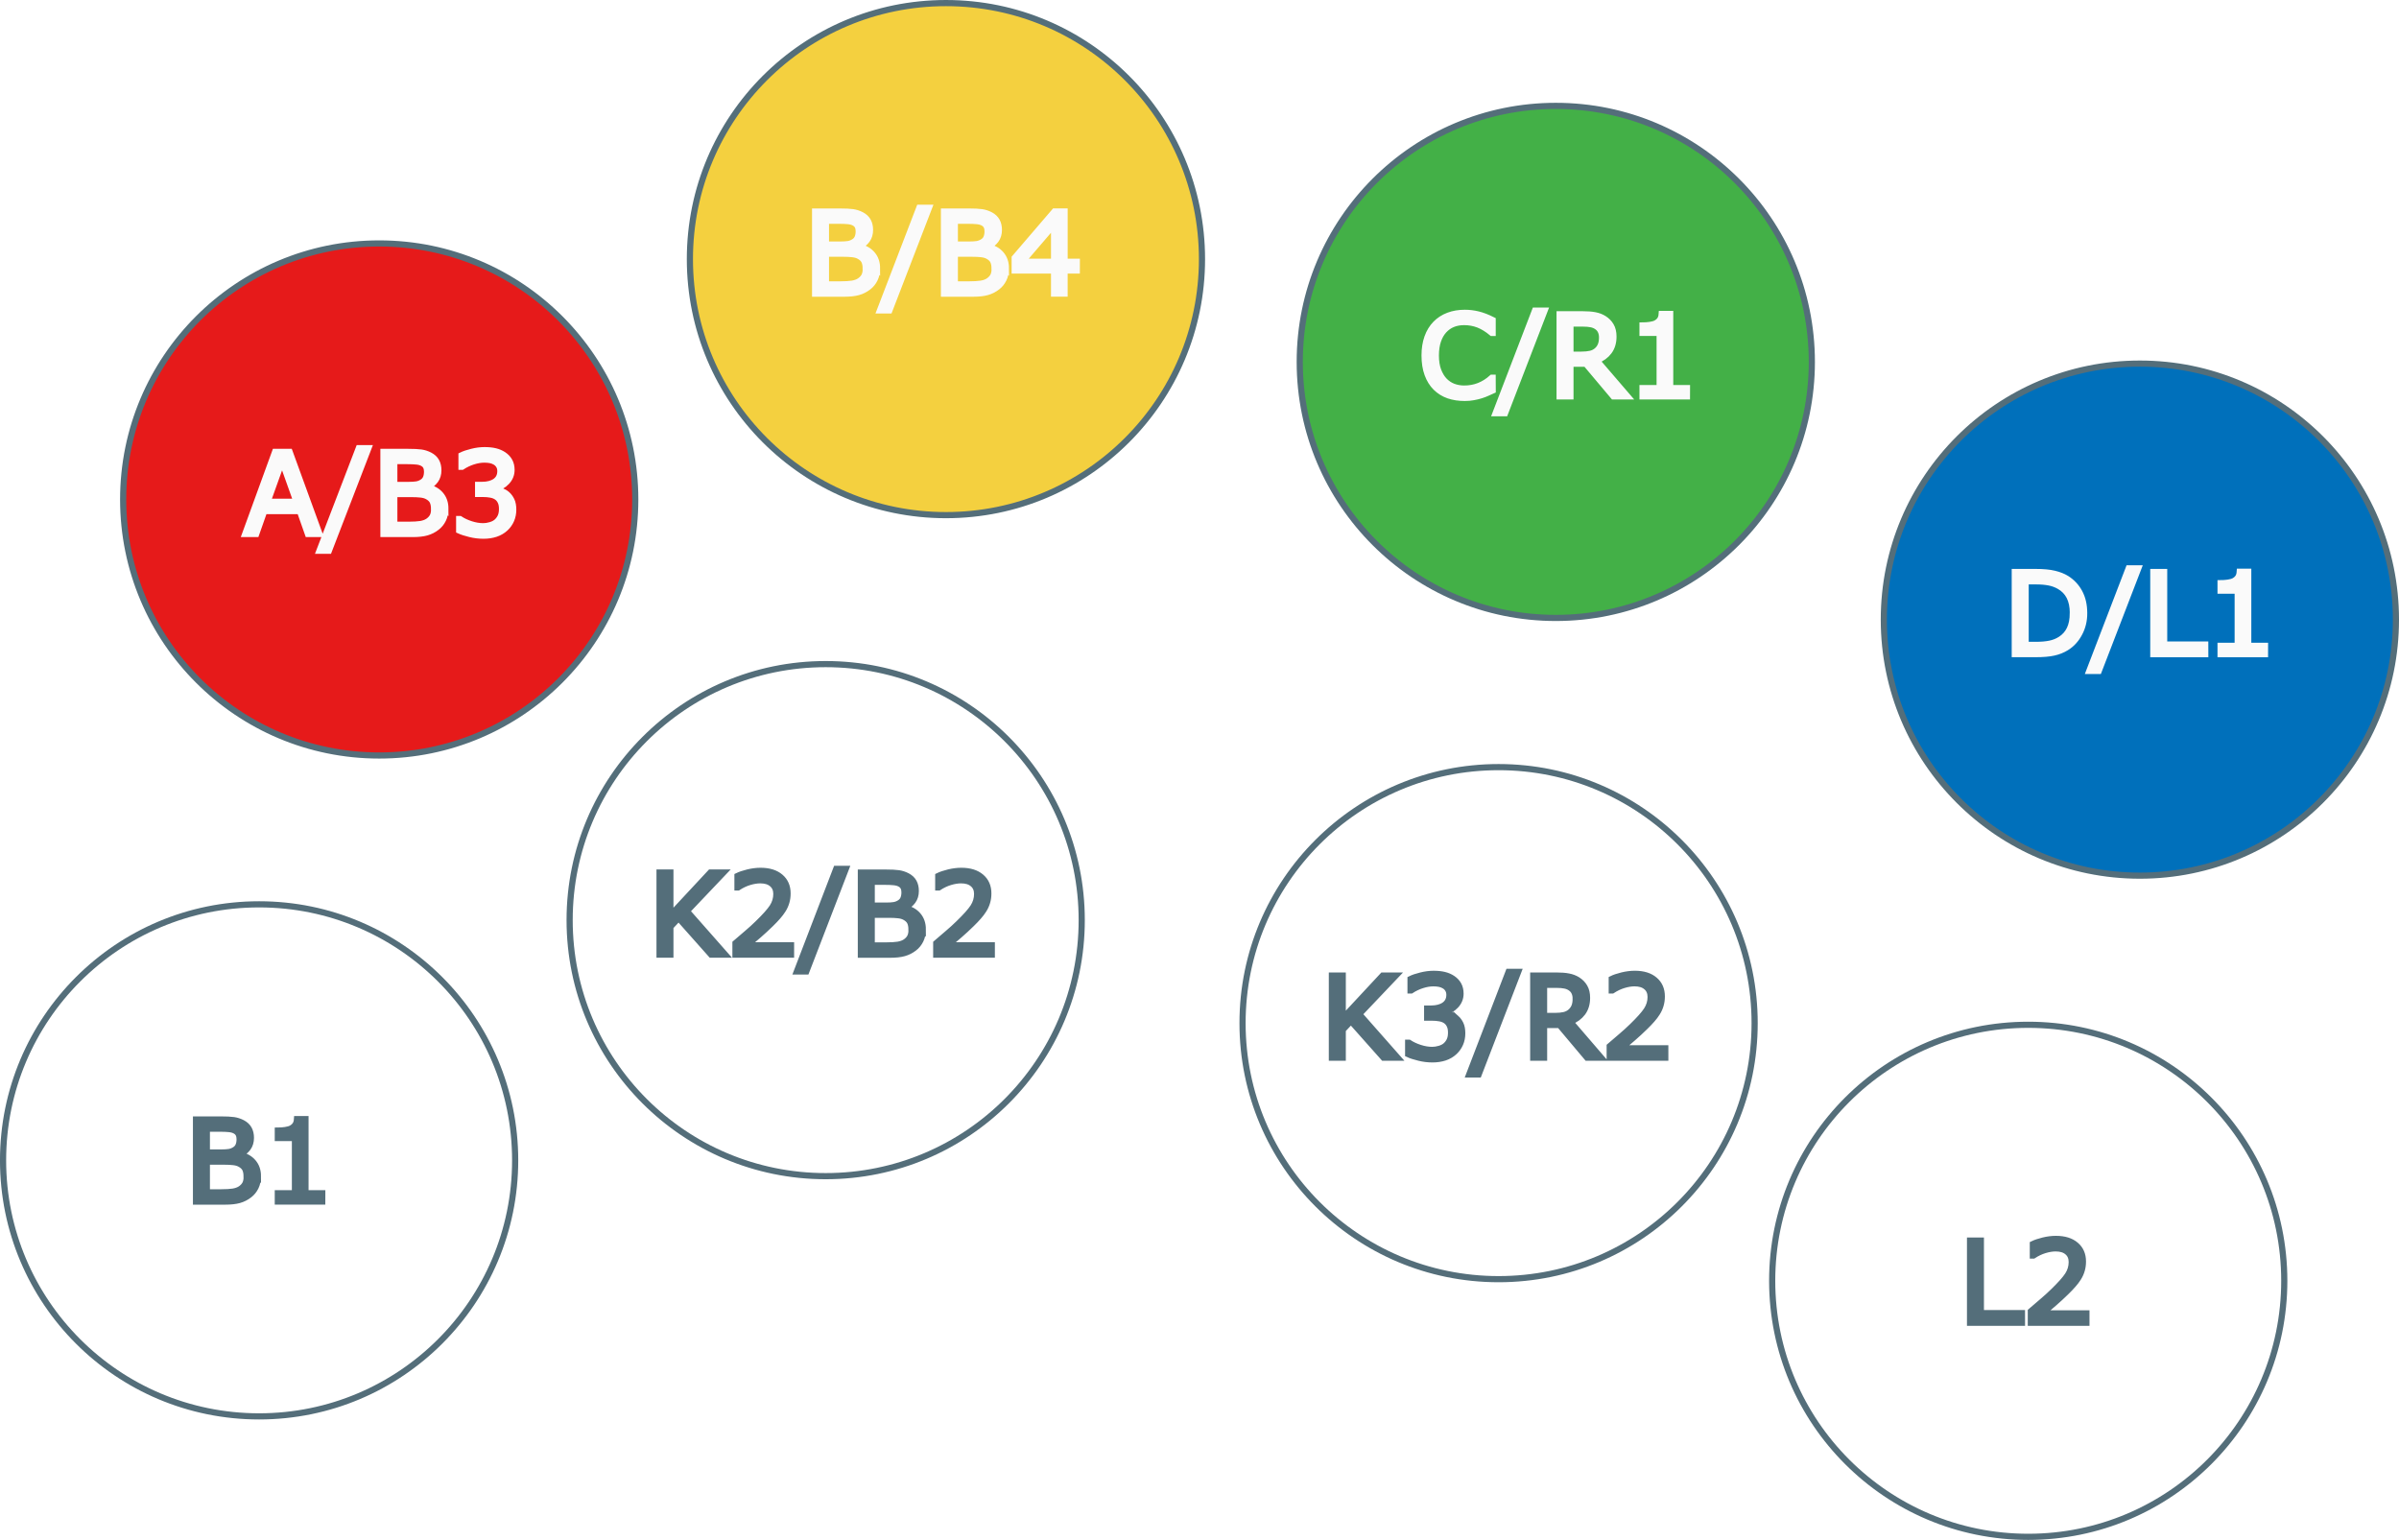
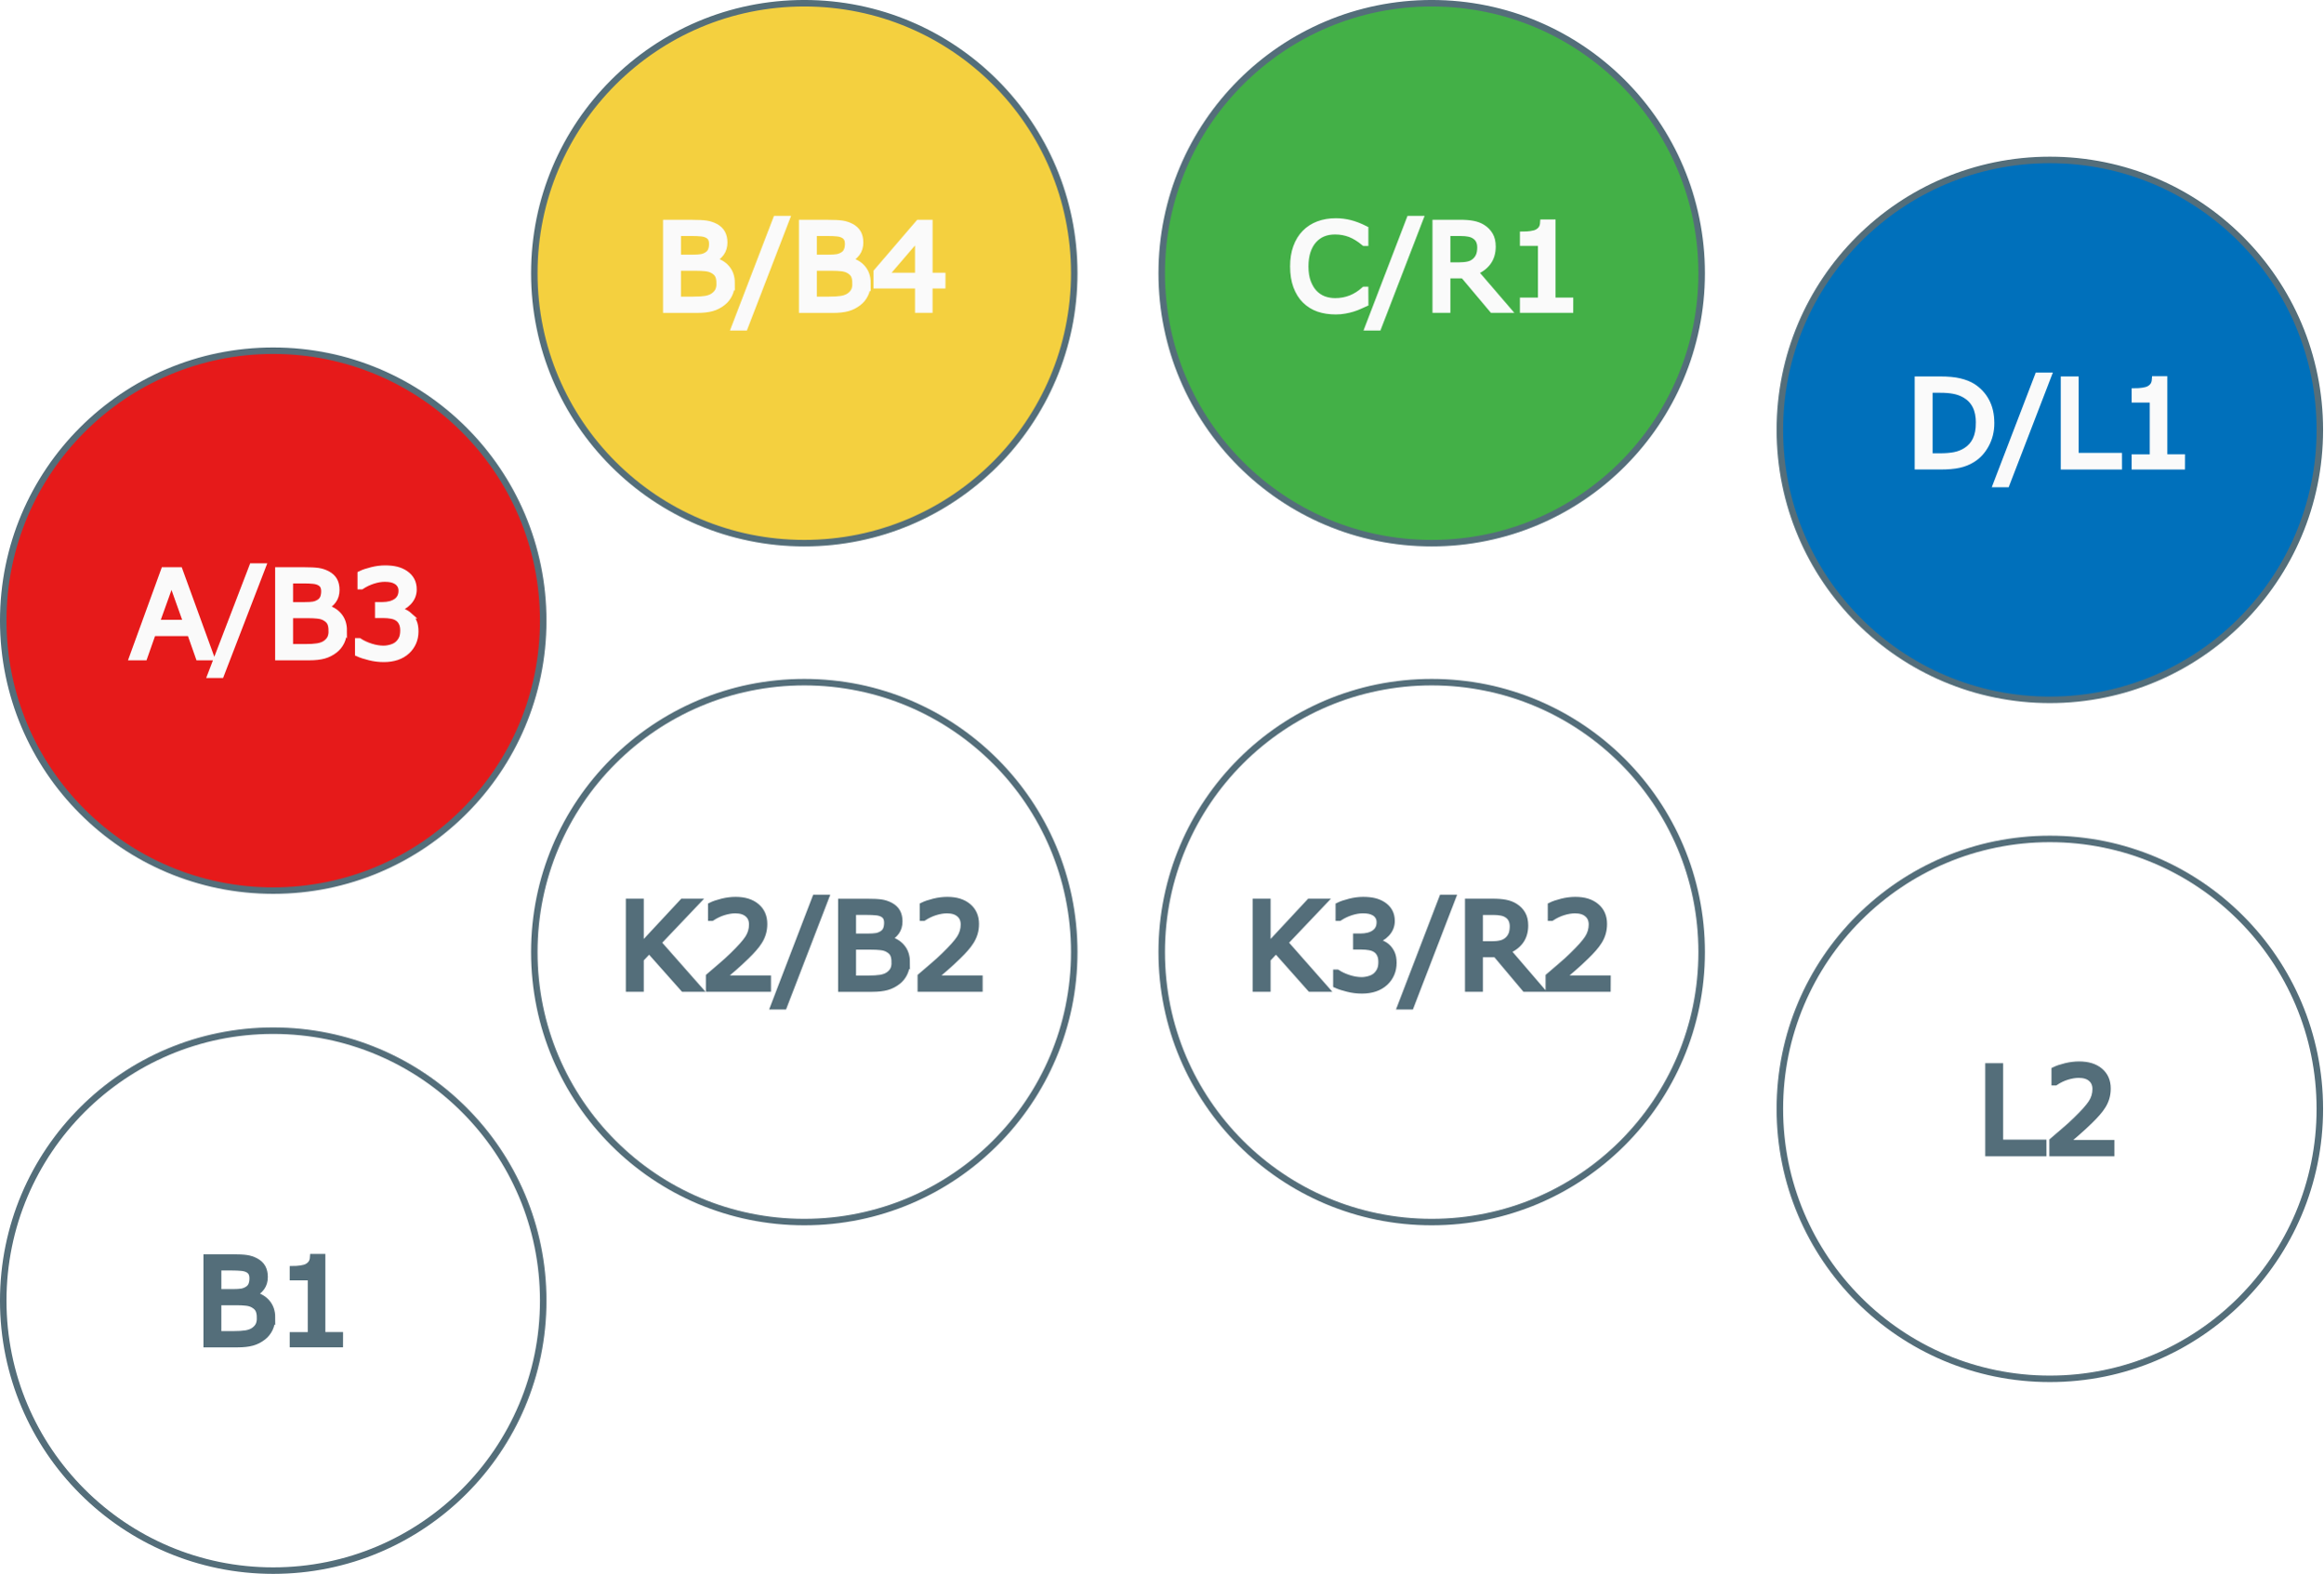
- <svg xmlns="http://www.w3.org/2000/svg" width="83.815mm" height="53.806mm" viewBox="0 0 104.768 67.257" version="1.1" id="svg1">
+ <svg xmlns="http://www.w3.org/2000/svg" width="76.974mm" height="52.153mm" viewBox="0 0 96.217 65.191" version="1.1" id="svg1">
  <defs id="defs1" />
-   <g id="layer1" transform="translate(-56.35625,-147.1083)">
-     <circle style="fill:none;stroke:#546e7a;stroke-width:0.269;stroke-dasharray:none;stroke-opacity:1;fill-opacity:1" id="path2" cx="67.672" cy="197.788" r="11.182" />
-     <circle style="fill:#e61a1a;stroke:#546e7a;stroke-width:0.269;stroke-dasharray:none;stroke-opacity:1;fill-opacity:1" id="path2-8" cx="72.917" cy="168.923" r="11.182" />
-     <circle style="fill:none;stroke:#546e7a;stroke-width:0.269;stroke-dasharray:none;stroke-opacity:1;fill-opacity:1" id="path2-4" cx="92.415" cy="187.296" r="11.182" />
-     <circle style="fill:none;stroke:#546e7a;stroke-width:0.269;stroke-dasharray:none;stroke-opacity:1;fill-opacity:1" id="path2-4-0" cx="144.932" cy="203.049" r="11.182" />
-     <circle style="fill:none;stroke:#546e7a;stroke-width:0.269;stroke-dasharray:none;stroke-opacity:1;fill-opacity:1" id="path2-4-7" cx="121.802" cy="191.795" r="11.182" />
-     <circle style="fill:#0070bb;stroke:#546e7a;stroke-width:0.269;stroke-dasharray:none;stroke-opacity:1;fill-opacity:1" id="path2-4-1" cx="149.808" cy="174.171" r="11.182" />
-     <circle style="fill:#43b047;stroke:#546e7a;stroke-width:0.269;stroke-dasharray:none;stroke-opacity:1;fill-opacity:1" id="path2-4-2" cx="124.3" cy="162.915" r="11.182" />
-     <circle style="fill:#f4d03f;stroke:#546e7a;stroke-width:0.269;stroke-dasharray:none;stroke-opacity:1;fill-opacity:1" id="path2-0" cx="97.667" cy="158.425" r="11.182" />
-     <path d="m 67.622,198.485 q 0,0.268 -0.101,0.473 -0.101,0.205 -0.273,0.338 -0.203,0.159 -0.446,0.227 -0.241,0.068 -0.615,0.068 h -1.273 v -3.591 h 1.064 q 0.393,0 0.588,0.029 0.195,0.029 0.374,0.121 0.198,0.104 0.287,0.268 0.089,0.162 0.089,0.388 0,0.256 -0.13,0.436 -0.13,0.178 -0.347,0.287 v 0.019 q 0.364,0.075 0.574,0.321 0.21,0.244 0.21,0.617 z m -0.803,-1.618 q 0,-0.13 -0.043,-0.219 -0.043,-0.089 -0.14,-0.145 -0.113,-0.065 -0.275,-0.08 -0.162,-0.017 -0.4,-0.017 h -0.569 v 1.037 h 0.617 q 0.224,0 0.357,-0.022 0.133,-0.024 0.246,-0.097 0.113,-0.072 0.159,-0.186 0.048,-0.116 0.048,-0.273 z m 0.306,1.637 q 0,-0.217 -0.065,-0.345 -0.065,-0.128 -0.236,-0.217 -0.116,-0.06 -0.282,-0.077 -0.164,-0.019 -0.4,-0.019 h -0.75 v 1.336 h 0.632 q 0.314,0 0.514,-0.031 0.2,-0.034 0.328,-0.121 0.135,-0.094 0.198,-0.215 0.063,-0.121 0.063,-0.311 z m 3.306,1.085 h -1.944 v -0.367 h 0.748 v -2.407 h -0.748 v -0.328 q 0.152,0 0.326,-0.024 0.174,-0.026 0.263,-0.075 0.111,-0.06 0.174,-0.152 0.065,-0.094 0.075,-0.251 h 0.374 v 3.236 h 0.733 z" id="text2-9" style="font-size:4.939px;fill:#546e7a;stroke:#546e7a;stroke-width:0.265" aria-label="B1" />
-     <path d="m 121.547,164.164 q -0.133,0.058 -0.241,0.109 -0.106,0.051 -0.28,0.106 -0.147,0.046 -0.321,0.077 -0.171,0.034 -0.379,0.034 -0.391,0 -0.711,-0.109 -0.318,-0.111 -0.555,-0.345 -0.232,-0.229 -0.362,-0.581 -0.13,-0.354 -0.13,-0.822 0,-0.444 0.125,-0.793 0.125,-0.35 0.362,-0.591 0.229,-0.234 0.552,-0.357 0.326,-0.123 0.721,-0.123 0.289,0 0.576,0.07 0.289,0.07 0.641,0.246 v 0.567 h -0.036 q -0.297,-0.248 -0.588,-0.362 -0.292,-0.113 -0.625,-0.113 -0.273,0 -0.492,0.089 -0.217,0.087 -0.388,0.273 -0.166,0.181 -0.26,0.458 -0.092,0.275 -0.092,0.637 0,0.379 0.101,0.651 0.104,0.273 0.265,0.444 0.169,0.178 0.393,0.265 0.227,0.084 0.477,0.084 0.345,0 0.646,-0.118 0.301,-0.118 0.564,-0.355 h 0.034 z m 2.267,-3.492 -1.729,4.486 h -0.417 l 1.722,-4.486 z m 3.622,3.752 h -0.62 l -1.201,-1.428 h -0.673 v 1.428 h -0.477 v -3.591 h 1.006 q 0.326,0 0.543,0.043 0.217,0.041 0.391,0.15 0.195,0.123 0.304,0.311 0.111,0.186 0.111,0.473 0,0.388 -0.195,0.651 -0.195,0.26 -0.538,0.393 z m -1.117,-2.58 q 0,-0.154 -0.056,-0.273 -0.053,-0.121 -0.178,-0.203 -0.104,-0.07 -0.246,-0.097 -0.142,-0.029 -0.335,-0.029 h -0.562 v 1.355 h 0.482 q 0.227,0 0.396,-0.039 0.169,-0.041 0.287,-0.15 0.109,-0.101 0.159,-0.232 0.053,-0.133 0.053,-0.335 z m 3.711,2.58 h -1.944 v -0.367 h 0.748 v -2.407 h -0.748 v -0.328 q 0.152,0 0.326,-0.024 0.174,-0.026 0.263,-0.075 0.111,-0.06 0.174,-0.152 0.065,-0.094 0.075,-0.251 h 0.374 v 3.236 h 0.733 z" id="text2-4" style="font-size:4.939px;fill:#fafafa;stroke:#fafafa;stroke-width:0.265" aria-label="C/R1" />
-     <path d="m 88.032,188.806 h -0.62 l -1.42,-1.599 -0.357,0.381 v 1.218 h -0.477 v -3.591 h 0.477 v 1.874 l 1.744,-1.874 h 0.579 l -1.604,1.688 z m 2.872,0 h -2.431 v -0.504 q 0.253,-0.217 0.506,-0.434 0.256,-0.217 0.475,-0.432 0.463,-0.449 0.634,-0.711 0.171,-0.265 0.171,-0.572 0,-0.28 -0.186,-0.436 -0.183,-0.159 -0.514,-0.159 -0.219,0 -0.475,0.077 -0.256,0.077 -0.499,0.236 h -0.024 v -0.506 q 0.171,-0.084 0.456,-0.154 0.287,-0.07 0.555,-0.07 0.552,0 0.866,0.268 0.314,0.265 0.314,0.721 0,0.205 -0.053,0.383 -0.051,0.176 -0.152,0.335 -0.094,0.15 -0.222,0.294 -0.125,0.145 -0.306,0.321 -0.258,0.253 -0.533,0.492 -0.275,0.236 -0.514,0.439 h 1.932 z m 2.395,-3.752 -1.729,4.486 h -0.417 l 1.722,-4.486 z m 3.359,2.648 q 0,0.268 -0.101,0.473 -0.101,0.205 -0.273,0.338 -0.203,0.159 -0.446,0.227 -0.241,0.068 -0.615,0.068 h -1.273 v -3.591 h 1.064 q 0.393,0 0.588,0.029 0.195,0.029 0.374,0.121 0.198,0.104 0.287,0.268 0.089,0.162 0.089,0.388 0,0.256 -0.13,0.436 -0.13,0.178 -0.347,0.287 v 0.019 q 0.364,0.075 0.574,0.321 0.21,0.244 0.21,0.617 z m -0.803,-1.618 q 0,-0.13 -0.043,-0.219 -0.043,-0.089 -0.14,-0.145 -0.113,-0.065 -0.275,-0.08 -0.162,-0.017 -0.4,-0.017 h -0.569 v 1.037 h 0.617 q 0.224,0 0.357,-0.022 0.133,-0.024 0.246,-0.097 0.113,-0.072 0.159,-0.186 0.048,-0.116 0.048,-0.273 z m 0.306,1.637 q 0,-0.217 -0.065,-0.345 -0.065,-0.128 -0.236,-0.217 -0.116,-0.06 -0.282,-0.077 -0.164,-0.019 -0.4,-0.019 h -0.75 v 1.336 h 0.632 q 0.314,0 0.514,-0.031 0.2,-0.034 0.328,-0.121 0.135,-0.094 0.198,-0.215 0.063,-0.121 0.063,-0.311 z m 3.511,1.085 h -2.431 v -0.504 q 0.253,-0.217 0.506,-0.434 0.256,-0.217 0.475,-0.432 0.463,-0.449 0.634,-0.711 0.171,-0.265 0.171,-0.572 0,-0.28 -0.186,-0.436 -0.183,-0.159 -0.514,-0.159 -0.219,0 -0.475,0.077 -0.256,0.077 -0.499,0.236 h -0.024 v -0.506 q 0.171,-0.084 0.456,-0.154 0.287,-0.07 0.555,-0.07 0.552,0 0.866,0.268 0.314,0.265 0.314,0.721 0,0.205 -0.053,0.383 -0.051,0.176 -0.152,0.335 -0.094,0.15 -0.222,0.294 -0.125,0.145 -0.306,0.321 -0.258,0.253 -0.533,0.492 -0.275,0.236 -0.514,0.439 h 1.932 z" id="text2-9-3" style="font-size:4.939px;fill:#546e7a;stroke:#546e7a;stroke-width:0.265" aria-label="K2/B2" />
-     <path d="m 147.378,173.889 q 0,0.49 -0.215,0.887 -0.212,0.398 -0.567,0.617 -0.246,0.152 -0.55,0.219 -0.301,0.068 -0.796,0.068 h -0.907 v -3.591 h 0.897 q 0.526,0 0.834,0.077 0.311,0.075 0.526,0.207 0.367,0.229 0.572,0.61 0.205,0.381 0.205,0.904 z m -0.499,-0.007 q 0,-0.422 -0.147,-0.711 -0.147,-0.289 -0.439,-0.456 -0.212,-0.121 -0.451,-0.166 -0.239,-0.048 -0.572,-0.048 h -0.449 v 2.771 h 0.449 q 0.345,0 0.6,-0.051 0.258,-0.051 0.473,-0.188 0.268,-0.171 0.4,-0.451 0.135,-0.28 0.135,-0.699 z m 2.863,-1.953 -1.729,4.486 h -0.417 l 1.722,-4.486 z m 2.923,3.752 h -2.272 v -3.591 h 0.477 v 3.166 h 1.794 z m 2.609,0 h -1.944 v -0.367 h 0.748 v -2.407 h -0.748 v -0.328 q 0.152,0 0.326,-0.024 0.174,-0.026 0.263,-0.075 0.111,-0.06 0.174,-0.152 0.065,-0.094 0.075,-0.251 h 0.374 v 3.236 h 0.733 z" id="text2-8" style="font-size:4.939px;fill:#fafafa;stroke:#fafafa;stroke-width:0.265" aria-label="D/L1" />
-     <path d="m 144.661,204.882 h -2.272 v -3.591 h 0.477 v 3.166 h 1.794 z m 2.814,0 h -2.431 v -0.504 q 0.253,-0.217 0.506,-0.434 0.256,-0.217 0.475,-0.432 0.463,-0.449 0.634,-0.711 0.171,-0.265 0.171,-0.572 0,-0.28 -0.186,-0.436 -0.183,-0.159 -0.514,-0.159 -0.219,0 -0.475,0.077 -0.256,0.077 -0.499,0.236 h -0.024 v -0.506 q 0.171,-0.084 0.456,-0.154 0.287,-0.07 0.555,-0.07 0.552,0 0.866,0.268 0.314,0.265 0.314,0.721 0,0.205 -0.053,0.383 -0.051,0.176 -0.152,0.335 -0.094,0.15 -0.222,0.294 -0.125,0.145 -0.306,0.321 -0.258,0.253 -0.533,0.492 -0.275,0.236 -0.514,0.439 h 1.932 z" id="text2-8-7" style="font-size:4.939px;fill:#546e7a;stroke:#546e7a;stroke-width:0.265" aria-label="L2" />
-     <path d="m 70.312,170.433 h -0.509 l -0.352,-1.001 h -1.553 l -0.352,1.001 h -0.485 l 1.307,-3.591 h 0.637 z m -1.008,-1.411 -0.629,-1.763 -0.632,1.763 z m 3.145,-2.342 -1.729,4.486 h -0.417 l 1.722,-4.486 z m 3.359,2.648 q 0,0.268 -0.101,0.473 -0.101,0.205 -0.273,0.338 -0.203,0.159 -0.446,0.227 -0.241,0.068 -0.615,0.068 h -1.273 v -3.591 h 1.064 q 0.393,0 0.588,0.029 0.195,0.029 0.374,0.121 0.198,0.104 0.287,0.268 0.089,0.162 0.089,0.388 0,0.256 -0.13,0.436 -0.13,0.178 -0.347,0.287 v 0.019 q 0.364,0.075 0.574,0.321 0.21,0.244 0.21,0.617 z m -0.803,-1.618 q 0,-0.13 -0.043,-0.219 -0.043,-0.089 -0.14,-0.145 -0.113,-0.065 -0.275,-0.08 -0.162,-0.017 -0.4,-0.017 h -0.569 v 1.037 h 0.617 q 0.224,0 0.357,-0.022 0.133,-0.024 0.246,-0.097 0.113,-0.072 0.159,-0.186 0.048,-0.116 0.048,-0.273 z m 0.306,1.637 q 0,-0.217 -0.065,-0.345 -0.065,-0.128 -0.236,-0.217 -0.116,-0.06 -0.282,-0.077 -0.164,-0.019 -0.4,-0.019 h -0.75 v 1.336 h 0.632 q 0.314,0 0.514,-0.031 0.2,-0.034 0.328,-0.121 0.135,-0.094 0.198,-0.215 0.063,-0.121 0.063,-0.311 z m 3.195,-0.644 q 0.116,0.104 0.191,0.26 0.075,0.157 0.075,0.405 0,0.246 -0.089,0.451 -0.089,0.205 -0.251,0.357 -0.181,0.169 -0.427,0.251 -0.244,0.08 -0.535,0.08 -0.299,0 -0.588,-0.072 -0.289,-0.07 -0.475,-0.154 v -0.504 h 0.036 q 0.205,0.135 0.482,0.224 0.277,0.089 0.535,0.089 0.152,0 0.323,-0.051 0.171,-0.051 0.277,-0.15 0.111,-0.106 0.164,-0.234 0.055,-0.128 0.055,-0.323 0,-0.193 -0.063,-0.318 -0.06,-0.128 -0.169,-0.2 -0.109,-0.075 -0.263,-0.101 -0.154,-0.029 -0.333,-0.029 h -0.217 v -0.4 h 0.169 q 0.367,0 0.584,-0.152 0.219,-0.154 0.219,-0.449 0,-0.13 -0.055,-0.227 -0.055,-0.099 -0.154,-0.162 -0.104,-0.063 -0.222,-0.087 -0.118,-0.024 -0.268,-0.024 -0.229,0 -0.487,0.082 -0.258,0.082 -0.487,0.232 h -0.024 v -0.504 q 0.171,-0.084 0.456,-0.154 0.287,-0.072 0.555,-0.072 0.263,0 0.463,0.048 0.2,0.048 0.362,0.154 0.174,0.116 0.263,0.28 0.089,0.164 0.089,0.383 0,0.299 -0.212,0.523 -0.21,0.222 -0.497,0.28 v 0.034 q 0.116,0.019 0.265,0.082 0.15,0.06 0.253,0.152 z" id="text2" style="font-size:4.939px;fill:#fafafa;stroke:#fafafa;stroke-width:0.265" aria-label="A/B3" />
-     <path d="m 94.659,158.83 q 0,0.268 -0.101,0.473 -0.101,0.205 -0.273,0.338 -0.203,0.159 -0.446,0.227 -0.241,0.068 -0.615,0.068 h -1.273 v -3.591 h 1.064 q 0.393,0 0.588,0.029 0.195,0.029 0.374,0.121 0.198,0.104 0.287,0.268 0.089,0.162 0.089,0.388 0,0.256 -0.13,0.436 -0.13,0.178 -0.347,0.287 v 0.019 q 0.364,0.075 0.574,0.321 0.21,0.244 0.21,0.617 z m -0.803,-1.618 q 0,-0.13 -0.043,-0.219 -0.043,-0.089 -0.14,-0.145 -0.113,-0.065 -0.275,-0.08 -0.162,-0.017 -0.4,-0.017 h -0.569 v 1.037 h 0.617 q 0.224,0 0.357,-0.022 0.133,-0.024 0.246,-0.097 0.113,-0.072 0.159,-0.186 0.048,-0.116 0.048,-0.273 z m 0.306,1.637 q 0,-0.217 -0.065,-0.345 -0.065,-0.128 -0.236,-0.217 -0.116,-0.06 -0.282,-0.077 -0.164,-0.019 -0.4,-0.019 h -0.75 v 1.336 h 0.632 q 0.314,0 0.514,-0.031 0.2,-0.034 0.328,-0.121 0.135,-0.094 0.198,-0.215 0.063,-0.121 0.063,-0.311 z m 2.766,-2.667 -1.729,4.486 h -0.417 l 1.722,-4.486 z m 3.359,2.648 q 0,0.268 -0.101,0.473 -0.101,0.205 -0.273,0.338 -0.203,0.159 -0.446,0.227 -0.241,0.068 -0.615,0.068 h -1.273 v -3.591 h 1.064 q 0.393,0 0.588,0.029 0.195,0.029 0.374,0.121 0.198,0.104 0.287,0.268 0.089,0.162 0.089,0.388 0,0.256 -0.13,0.436 -0.13,0.178 -0.347,0.287 v 0.019 q 0.364,0.075 0.574,0.321 0.21,0.244 0.21,0.617 z m -0.803,-1.618 q 0,-0.13 -0.043,-0.219 -0.043,-0.089 -0.14,-0.145 -0.113,-0.065 -0.275,-0.08 -0.162,-0.017 -0.4,-0.017 h -0.569 v 1.037 h 0.617 q 0.224,0 0.357,-0.022 0.133,-0.024 0.246,-0.097 0.113,-0.072 0.159,-0.186 0.048,-0.116 0.048,-0.273 z m 0.306,1.637 q 0,-0.217 -0.065,-0.345 -0.065,-0.128 -0.236,-0.217 -0.116,-0.06 -0.282,-0.077 -0.164,-0.019 -0.4,-0.019 h -0.75 v 1.336 h 0.632 q 0.314,0 0.514,-0.031 0.2,-0.034 0.328,-0.121 0.135,-0.094 0.198,-0.215 0.063,-0.121 0.063,-0.311 z m 3.593,0.075 h -0.533 v 1.01 h -0.463 v -1.01 h -1.719 v -0.555 l 1.739,-2.026 h 0.444 v 2.195 h 0.533 z m -0.996,-0.386 v -1.621 l -1.391,1.621 z" id="text2-5" style="font-size:4.939px;fill:#fafafa;stroke:#fafafa;stroke-width:0.265" aria-label="B/B4" />
-     <path d="m 395.778,170.648 h -2.342 l -5.369,-6.043 -1.349,1.44 v 4.603 h -1.805 v -13.572 h 1.805 v 7.082 l 6.59,-7.082 h 2.188 l -6.061,6.38 z m 9.661,-6.535 q 0.438,0.392 0.72,0.984 0.283,0.592 0.283,1.531 0,0.93 -0.337,1.704 -0.337,0.775 -0.948,1.349 -0.684,0.638 -1.613,0.948 -0.921,0.301 -2.023,0.301 -1.13,0 -2.224,-0.273 -1.094,-0.264 -1.796,-0.583 v -1.905 h 0.137 q 0.775,0.51 1.823,0.848 1.048,0.337 2.023,0.337 0.574,0 1.221,-0.191 0.647,-0.191 1.048,-0.565 0.419,-0.401 0.62,-0.884 0.21,-0.483 0.21,-1.221 0,-0.729 -0.237,-1.203 -0.228,-0.483 -0.638,-0.757 -0.41,-0.283 -0.993,-0.383 -0.583,-0.109 -1.258,-0.109 h -0.82 v -1.513 h 0.638 q 1.385,0 2.206,-0.574 0.829,-0.583 0.829,-1.695 0,-0.492 -0.21,-0.857 -0.21,-0.374 -0.583,-0.611 -0.392,-0.237 -0.839,-0.328 -0.447,-0.091 -1.012,-0.091 -0.866,0 -1.841,0.31 -0.975,0.31 -1.841,0.875 h -0.091 v -1.905 q 0.647,-0.319 1.723,-0.583 1.085,-0.273 2.096,-0.273 0.993,0 1.75,0.182 0.757,0.182 1.367,0.583 0.656,0.438 0.993,1.057 0.337,0.62 0.337,1.449 0,1.13 -0.802,1.978 -0.793,0.839 -1.878,1.057 v 0.128 q 0.438,0.073 1.003,0.31 0.565,0.228 0.957,0.574 z m 10.245,-7.647 -6.535,16.953 h -1.577 l 6.508,-16.953 z m 13.69,14.182 h -2.342 l -4.539,-5.396 h -2.543 v 5.396 h -1.805 v -13.572 h 3.801 q 1.23,0 2.051,0.164 0.82,0.155 1.477,0.565 0.738,0.465 1.148,1.176 0.419,0.702 0.419,1.786 0,1.467 -0.738,2.461 -0.738,0.984 -2.033,1.486 z m -4.22,-9.753 q 0,-0.583 -0.21,-1.03 -0.201,-0.456 -0.674,-0.766 -0.392,-0.264 -0.93,-0.365 -0.538,-0.109 -1.267,-0.109 h -2.124 v 5.122 h 1.823 q 0.857,0 1.495,-0.146 0.638,-0.155 1.085,-0.565 0.41,-0.383 0.602,-0.875 0.201,-0.501 0.201,-1.267 z m 14.802,9.753 h -9.188 v -1.905 q 0.957,-0.82 1.914,-1.641 0.966,-0.82 1.796,-1.632 1.75,-1.695 2.397,-2.689 0.647,-1.003 0.647,-2.16 0,-1.057 -0.702,-1.65 -0.693,-0.602 -1.941,-0.602 -0.829,0 -1.796,0.292 -0.966,0.292 -1.887,0.893 h -0.091 v -1.914 q 0.647,-0.319 1.723,-0.583 1.085,-0.264 2.096,-0.264 2.087,0 3.272,1.012 1.185,1.003 1.185,2.725 0,0.775 -0.201,1.449 -0.191,0.665 -0.574,1.267 -0.355,0.565 -0.839,1.112 -0.474,0.547 -1.158,1.212 -0.975,0.957 -2.014,1.859 -1.039,0.893 -1.941,1.659 h 7.301 z" id="text2-9-7" style="font-size:18.667px;fill:#546e7a;stroke:#546e7a;stroke-width:1.002" transform="matrix(0.2645833,0,0,0.2645833,12.67875,148.1541)" aria-label="K3/R2" />
+   <g id="layer1" transform="translate(-60.63194,-148.1412)">
+     <circle style="fill:none;fill-opacity:1;stroke:#546e7a;stroke-width:0.269;stroke-dasharray:none;stroke-opacity:1" id="path2" cx="71.948" cy="202.016" r="11.182" />
+     <circle style="fill:#e61a1a;fill-opacity:1;stroke:#546e7a;stroke-width:0.269;stroke-dasharray:none;stroke-opacity:1" id="path2-8" cx="71.948" cy="173.849" r="11.182" />
+     <circle style="fill:none;fill-opacity:1;stroke:#546e7a;stroke-width:0.269;stroke-dasharray:none;stroke-opacity:1" id="path2-4" cx="93.943" cy="187.579" r="11.182" />
+     <circle style="fill:none;fill-opacity:1;stroke:#546e7a;stroke-width:0.269;stroke-dasharray:none;stroke-opacity:1" id="path2-4-0" cx="145.533" cy="194.073" r="11.182" />
+     <circle style="fill:none;fill-opacity:1;stroke:#546e7a;stroke-width:0.269;stroke-dasharray:none;stroke-opacity:1" id="path2-4-7" cx="119.93" cy="187.579" r="11.182" />
+     <circle style="fill:#0070bb;fill-opacity:1;stroke:#546e7a;stroke-width:0.269;stroke-dasharray:none;stroke-opacity:1" id="path2-4-1" cx="145.533" cy="165.947" r="11.182" />
+     <circle style="fill:#43b047;fill-opacity:1;stroke:#546e7a;stroke-width:0.269;stroke-dasharray:none;stroke-opacity:1" id="path2-4-2" cx="119.93" cy="159.457" r="11.182" />
+     <circle style="fill:#f4d03f;fill-opacity:1;stroke:#546e7a;stroke-width:0.269;stroke-dasharray:none;stroke-opacity:1" id="path2-0" cx="93.943" cy="159.457" r="11.182" />
+     <path d="m 71.898,202.713 q 0,0.268 -0.101,0.473 -0.101,0.205 -0.273,0.338 -0.203,0.159 -0.446,0.227 -0.241,0.068 -0.615,0.068 h -1.273 v -3.591 h 1.064 q 0.393,0 0.588,0.029 0.195,0.029 0.374,0.121 0.198,0.104 0.287,0.268 0.089,0.162 0.089,0.388 0,0.256 -0.13,0.436 -0.13,0.178 -0.347,0.287 v 0.019 q 0.364,0.075 0.574,0.321 0.21,0.244 0.21,0.617 z m -0.803,-1.618 q 0,-0.13 -0.043,-0.219 -0.043,-0.089 -0.14,-0.145 -0.113,-0.065 -0.275,-0.08 -0.162,-0.017 -0.4,-0.017 h -0.569 v 1.037 h 0.617 q 0.224,0 0.357,-0.022 0.133,-0.024 0.246,-0.097 0.113,-0.072 0.159,-0.186 0.048,-0.116 0.048,-0.273 z m 0.306,1.637 q 0,-0.217 -0.065,-0.345 -0.065,-0.128 -0.236,-0.217 -0.116,-0.06 -0.282,-0.077 -0.164,-0.019 -0.4,-0.019 H 69.667 v 1.336 h 0.632 q 0.314,0 0.514,-0.031 0.2,-0.034 0.328,-0.121 0.135,-0.094 0.198,-0.215 0.063,-0.121 0.063,-0.311 z m 3.306,1.085 h -1.944 v -0.367 h 0.748 v -2.407 h -0.748 v -0.328 q 0.152,0 0.326,-0.024 0.174,-0.026 0.263,-0.075 0.111,-0.06 0.174,-0.152 0.065,-0.094 0.075,-0.251 h 0.374 v 3.236 h 0.733 z" id="text2-9" style="font-size:4.939px;fill:#546e7a;stroke:#546e7a;stroke-width:0.265" aria-label="B1" />
+     <path d="m 117.177,160.707 q -0.133,0.058 -0.241,0.109 -0.106,0.051 -0.28,0.106 -0.147,0.046 -0.321,0.077 -0.171,0.034 -0.379,0.034 -0.391,0 -0.711,-0.109 -0.318,-0.111 -0.555,-0.345 -0.232,-0.229 -0.362,-0.581 -0.13,-0.354 -0.13,-0.822 0,-0.444 0.125,-0.793 0.125,-0.35 0.362,-0.591 0.229,-0.234 0.552,-0.357 0.326,-0.123 0.721,-0.123 0.289,0 0.576,0.07 0.289,0.07 0.641,0.246 v 0.567 h -0.036 q -0.297,-0.248 -0.588,-0.362 -0.292,-0.113 -0.625,-0.113 -0.273,0 -0.492,0.089 -0.217,0.087 -0.388,0.273 -0.166,0.181 -0.26,0.458 -0.092,0.275 -0.092,0.637 0,0.379 0.101,0.651 0.104,0.273 0.265,0.444 0.169,0.178 0.393,0.265 0.227,0.084 0.477,0.084 0.345,0 0.646,-0.118 0.301,-0.118 0.564,-0.355 h 0.034 z m 2.267,-3.492 -1.729,4.486 h -0.417 l 1.722,-4.486 z m 3.622,3.752 h -0.62 l -1.201,-1.428 h -0.673 v 1.428 h -0.477 v -3.591 h 1.006 q 0.326,0 0.543,0.043 0.217,0.041 0.391,0.15 0.195,0.123 0.304,0.311 0.111,0.186 0.111,0.473 0,0.388 -0.195,0.651 -0.195,0.26 -0.538,0.393 z m -1.117,-2.58 q 0,-0.154 -0.056,-0.273 -0.053,-0.121 -0.178,-0.203 -0.104,-0.07 -0.246,-0.097 -0.142,-0.029 -0.335,-0.029 h -0.562 v 1.355 h 0.482 q 0.227,0 0.396,-0.039 0.169,-0.041 0.287,-0.15 0.109,-0.101 0.159,-0.232 0.053,-0.133 0.053,-0.335 z m 3.711,2.58 h -1.944 v -0.367 h 0.748 v -2.407 h -0.748 v -0.328 q 0.152,0 0.326,-0.024 0.174,-0.026 0.263,-0.075 0.111,-0.06 0.174,-0.152 0.065,-0.094 0.075,-0.251 h 0.374 v 3.236 h 0.733 z" id="text2-4" style="font-size:4.939px;fill:#fafafa;stroke:#fafafa;stroke-width:0.265" aria-label="C/R1" />
+     <path d="m 89.559,189.089 h -0.62 l -1.42,-1.599 -0.357,0.381 v 1.218 h -0.477 v -3.591 h 0.477 v 1.874 l 1.744,-1.874 h 0.579 l -1.604,1.688 z m 2.872,0 h -2.431 v -0.504 q 0.253,-0.217 0.506,-0.434 0.256,-0.217 0.475,-0.432 0.463,-0.449 0.634,-0.711 0.171,-0.265 0.171,-0.572 0,-0.28 -0.186,-0.436 -0.183,-0.159 -0.514,-0.159 -0.219,0 -0.475,0.077 -0.256,0.077 -0.499,0.236 h -0.024 v -0.506 q 0.171,-0.084 0.456,-0.154 0.287,-0.07 0.555,-0.07 0.552,0 0.866,0.268 0.314,0.265 0.314,0.721 0,0.205 -0.053,0.383 -0.051,0.176 -0.152,0.335 -0.094,0.15 -0.222,0.294 -0.125,0.145 -0.306,0.321 -0.258,0.253 -0.533,0.492 -0.275,0.236 -0.514,0.439 h 1.932 z m 2.395,-3.752 -1.729,4.486 h -0.417 l 1.722,-4.486 z m 3.359,2.648 q 0,0.268 -0.101,0.473 -0.101,0.205 -0.273,0.338 -0.203,0.159 -0.446,0.227 -0.241,0.068 -0.615,0.068 h -1.273 v -3.591 h 1.064 q 0.393,0 0.588,0.029 0.195,0.029 0.374,0.121 0.198,0.104 0.287,0.268 0.089,0.162 0.089,0.388 0,0.256 -0.13,0.436 -0.13,0.178 -0.347,0.287 v 0.019 q 0.364,0.075 0.574,0.321 0.21,0.244 0.21,0.617 z m -0.803,-1.618 q 0,-0.13 -0.043,-0.219 -0.043,-0.089 -0.14,-0.145 -0.113,-0.065 -0.275,-0.08 -0.162,-0.017 -0.4,-0.017 h -0.569 v 1.037 h 0.617 q 0.224,0 0.357,-0.022 0.133,-0.024 0.246,-0.097 0.113,-0.072 0.159,-0.186 0.048,-0.116 0.048,-0.273 z m 0.306,1.637 q 0,-0.217 -0.065,-0.345 -0.065,-0.128 -0.236,-0.217 -0.116,-0.06 -0.282,-0.077 -0.164,-0.019 -0.4,-0.019 h -0.75 v 1.336 h 0.632 q 0.314,0 0.514,-0.031 0.2,-0.034 0.328,-0.121 0.135,-0.094 0.198,-0.215 0.063,-0.121 0.063,-0.311 z m 3.511,1.085 h -2.431 v -0.504 q 0.253,-0.217 0.506,-0.434 0.256,-0.217 0.475,-0.432 0.463,-0.449 0.634,-0.711 0.171,-0.265 0.171,-0.572 0,-0.28 -0.186,-0.436 -0.183,-0.159 -0.514,-0.159 -0.219,0 -0.475,0.077 -0.256,0.077 -0.499,0.236 h -0.024 v -0.506 q 0.171,-0.084 0.456,-0.154 0.287,-0.07 0.555,-0.07 0.552,0 0.866,0.268 0.314,0.265 0.314,0.721 0,0.205 -0.053,0.383 -0.051,0.176 -0.152,0.335 -0.094,0.15 -0.222,0.294 -0.125,0.145 -0.306,0.321 -0.258,0.253 -0.533,0.492 -0.275,0.236 -0.514,0.439 h 1.932 z" id="text2-9-3" style="font-size:4.939px;fill:#546e7a;stroke:#546e7a;stroke-width:0.265" aria-label="K2/B2" />
+     <path d="m 143.102,165.665 q 0,0.49 -0.215,0.887 -0.212,0.398 -0.567,0.617 -0.246,0.152 -0.55,0.219 -0.301,0.068 -0.796,0.068 h -0.907 v -3.591 h 0.897 q 0.526,0 0.834,0.077 0.311,0.075 0.526,0.207 0.367,0.229 0.572,0.61 0.205,0.381 0.205,0.904 z m -0.499,-0.007 q 0,-0.422 -0.147,-0.711 -0.147,-0.289 -0.439,-0.456 -0.212,-0.121 -0.451,-0.166 -0.239,-0.048 -0.572,-0.048 h -0.449 v 2.771 h 0.449 q 0.345,0 0.6,-0.051 0.258,-0.051 0.473,-0.188 0.268,-0.171 0.4,-0.451 0.135,-0.28 0.135,-0.699 z m 2.863,-1.953 -1.729,4.486 h -0.417 l 1.722,-4.486 z m 2.923,3.752 h -2.272 v -3.591 h 0.477 v 3.166 h 1.794 z m 2.609,0 h -1.944 V 167.09 h 0.748 v -2.407 h -0.748 v -0.328 q 0.152,0 0.326,-0.024 0.174,-0.026 0.263,-0.075 0.111,-0.06 0.174,-0.152 0.065,-0.094 0.075,-0.251 h 0.374 v 3.236 h 0.733 z" id="text2-8" style="font-size:4.939px;fill:#fafafa;stroke:#fafafa;stroke-width:0.265" aria-label="D/L1" />
+     <path d="m 145.261,195.905 h -2.272 v -3.591 h 0.477 v 3.166 h 1.794 z m 2.814,0 h -2.431 v -0.504 q 0.253,-0.217 0.506,-0.434 0.256,-0.217 0.475,-0.432 0.463,-0.449 0.634,-0.711 0.171,-0.265 0.171,-0.572 0,-0.28 -0.186,-0.436 -0.183,-0.159 -0.514,-0.159 -0.219,0 -0.475,0.077 -0.256,0.077 -0.499,0.236 h -0.024 v -0.506 q 0.171,-0.084 0.456,-0.154 0.287,-0.07 0.555,-0.07 0.552,0 0.866,0.268 0.314,0.265 0.314,0.721 0,0.205 -0.053,0.383 -0.051,0.176 -0.152,0.335 -0.094,0.15 -0.222,0.294 -0.125,0.145 -0.306,0.321 -0.258,0.253 -0.533,0.492 -0.275,0.236 -0.514,0.439 h 1.932 z" id="text2-8-7" style="font-size:4.939px;fill:#546e7a;stroke:#546e7a;stroke-width:0.265" aria-label="L2" />
+     <path d="m 69.372,175.359 h -0.509 l -0.352,-1.001 h -1.553 l -0.352,1.001 h -0.485 l 1.307,-3.591 h 0.637 z m -1.008,-1.411 -0.629,-1.763 -0.632,1.763 z m 3.145,-2.342 -1.729,4.486 h -0.417 l 1.722,-4.486 z m 3.359,2.648 q 0,0.268 -0.101,0.473 -0.101,0.205 -0.273,0.338 -0.203,0.159 -0.446,0.227 -0.241,0.068 -0.615,0.068 h -1.273 v -3.591 h 1.064 q 0.393,0 0.588,0.029 0.195,0.029 0.374,0.121 0.198,0.104 0.287,0.268 0.089,0.162 0.089,0.388 0,0.256 -0.13,0.436 -0.13,0.178 -0.347,0.287 v 0.019 q 0.364,0.075 0.574,0.321 0.21,0.244 0.21,0.617 z m -0.803,-1.618 q 0,-0.13 -0.043,-0.219 -0.043,-0.089 -0.14,-0.145 -0.113,-0.065 -0.275,-0.08 -0.162,-0.017 -0.4,-0.017 h -0.569 v 1.037 h 0.617 q 0.224,0 0.357,-0.022 0.133,-0.024 0.246,-0.097 0.113,-0.072 0.159,-0.186 0.048,-0.116 0.048,-0.273 z m 0.306,1.637 q 0,-0.217 -0.065,-0.345 -0.065,-0.128 -0.236,-0.217 -0.116,-0.06 -0.282,-0.077 -0.164,-0.019 -0.4,-0.019 h -0.75 v 1.336 h 0.632 q 0.314,0 0.514,-0.031 0.2,-0.034 0.328,-0.121 0.135,-0.094 0.198,-0.215 0.063,-0.121 0.063,-0.311 z m 3.195,-0.644 q 0.116,0.104 0.191,0.26 0.075,0.157 0.075,0.405 0,0.246 -0.089,0.451 -0.089,0.205 -0.251,0.357 -0.181,0.169 -0.427,0.251 -0.244,0.08 -0.535,0.08 -0.299,0 -0.588,-0.072 -0.289,-0.07 -0.475,-0.154 v -0.504 h 0.036 q 0.205,0.135 0.482,0.224 0.277,0.089 0.535,0.089 0.152,0 0.323,-0.051 0.171,-0.051 0.277,-0.15 0.111,-0.106 0.164,-0.234 0.055,-0.128 0.055,-0.323 0,-0.193 -0.063,-0.318 -0.06,-0.128 -0.169,-0.2 -0.109,-0.075 -0.263,-0.101 -0.154,-0.029 -0.333,-0.029 H 76.296 v -0.4 h 0.169 q 0.367,0 0.584,-0.152 0.219,-0.154 0.219,-0.449 0,-0.13 -0.055,-0.227 -0.055,-0.099 -0.154,-0.162 -0.104,-0.063 -0.222,-0.087 -0.118,-0.024 -0.268,-0.024 -0.229,0 -0.487,0.082 -0.258,0.082 -0.487,0.232 h -0.024 v -0.504 q 0.171,-0.084 0.456,-0.154 0.287,-0.072 0.555,-0.072 0.263,0 0.463,0.048 0.2,0.048 0.362,0.154 0.174,0.116 0.263,0.28 0.089,0.164 0.089,0.383 0,0.299 -0.212,0.523 -0.21,0.222 -0.497,0.28 v 0.034 q 0.116,0.019 0.265,0.082 0.15,0.06 0.253,0.152 z" id="text2" style="font-size:4.939px;fill:#fafafa;stroke:#fafafa;stroke-width:0.265" aria-label="A/B3" />
+     <path d="m 90.934,159.863 q 0,0.268 -0.101,0.473 -0.101,0.205 -0.273,0.338 -0.203,0.159 -0.446,0.227 -0.241,0.068 -0.615,0.068 h -1.273 v -3.591 h 1.064 q 0.393,0 0.588,0.029 0.195,0.029 0.374,0.121 0.198,0.104 0.287,0.268 0.089,0.162 0.089,0.388 0,0.256 -0.13,0.436 -0.13,0.178 -0.347,0.287 v 0.019 q 0.364,0.075 0.574,0.321 0.21,0.244 0.21,0.617 z m -0.803,-1.618 q 0,-0.13 -0.043,-0.219 -0.043,-0.089 -0.14,-0.145 -0.113,-0.065 -0.275,-0.08 -0.162,-0.017 -0.4,-0.017 h -0.569 v 1.037 h 0.617 q 0.224,0 0.357,-0.022 0.133,-0.024 0.246,-0.097 0.113,-0.072 0.159,-0.186 0.048,-0.116 0.048,-0.273 z m 0.306,1.637 q 0,-0.217 -0.065,-0.345 -0.065,-0.128 -0.236,-0.217 -0.116,-0.06 -0.282,-0.077 -0.164,-0.019 -0.4,-0.019 H 88.703 v 1.336 h 0.632 q 0.314,0 0.514,-0.031 0.2,-0.034 0.328,-0.121 0.135,-0.094 0.198,-0.215 0.063,-0.121 0.063,-0.311 z m 2.766,-2.667 -1.729,4.486 h -0.417 l 1.722,-4.486 z m 3.359,2.648 q 0,0.268 -0.101,0.473 -0.101,0.205 -0.273,0.338 -0.203,0.159 -0.446,0.227 -0.241,0.068 -0.615,0.068 h -1.273 v -3.591 h 1.064 q 0.393,0 0.588,0.029 0.195,0.029 0.374,0.121 0.198,0.104 0.287,0.268 0.089,0.162 0.089,0.388 0,0.256 -0.13,0.436 -0.13,0.178 -0.347,0.287 v 0.019 q 0.364,0.075 0.574,0.321 0.21,0.244 0.21,0.617 z m -0.803,-1.618 q 0,-0.13 -0.043,-0.219 -0.043,-0.089 -0.14,-0.145 -0.113,-0.065 -0.275,-0.08 -0.162,-0.017 -0.4,-0.017 h -0.569 v 1.037 h 0.617 q 0.224,0 0.357,-0.022 0.133,-0.024 0.246,-0.097 0.113,-0.072 0.159,-0.186 0.048,-0.116 0.048,-0.273 z m 0.306,1.637 q 0,-0.217 -0.065,-0.345 -0.065,-0.128 -0.236,-0.217 -0.116,-0.06 -0.282,-0.077 -0.164,-0.019 -0.4,-0.019 h -0.75 v 1.336 h 0.632 q 0.314,0 0.514,-0.031 0.2,-0.034 0.328,-0.121 0.135,-0.094 0.198,-0.215 0.063,-0.121 0.063,-0.311 z m 3.593,0.075 h -0.533 v 1.01 h -0.463 v -1.01 h -1.719 v -0.555 l 1.739,-2.026 h 0.444 v 2.195 h 0.533 z m -0.996,-0.386 v -1.621 l -1.391,1.621 z" id="text2-5" style="font-size:4.939px;fill:#fafafa;stroke:#fafafa;stroke-width:0.265" aria-label="B/B4" />
+     <path d="m 115.523,189.089 h -0.62 l -1.42,-1.599 -0.357,0.381 v 1.218 h -0.477 v -3.591 h 0.477 v 1.874 l 1.744,-1.874 h 0.579 l -1.604,1.688 z m 2.556,-1.729 q 0.116,0.104 0.191,0.26 0.075,0.157 0.075,0.405 0,0.246 -0.089,0.451 -0.089,0.205 -0.251,0.357 -0.181,0.169 -0.427,0.251 -0.244,0.08 -0.535,0.08 -0.299,0 -0.588,-0.072 -0.289,-0.07 -0.475,-0.154 v -0.504 h 0.036 q 0.205,0.135 0.482,0.224 0.277,0.089 0.535,0.089 0.152,0 0.323,-0.051 0.171,-0.051 0.277,-0.15 0.111,-0.106 0.164,-0.234 0.056,-0.128 0.056,-0.323 0,-0.193 -0.063,-0.318 -0.06,-0.128 -0.169,-0.2 -0.109,-0.075 -0.263,-0.101 -0.154,-0.029 -0.333,-0.029 h -0.217 v -0.4 h 0.169 q 0.367,0 0.584,-0.152 0.219,-0.154 0.219,-0.449 0,-0.13 -0.056,-0.227 -0.056,-0.099 -0.154,-0.162 -0.104,-0.063 -0.222,-0.087 -0.118,-0.024 -0.268,-0.024 -0.229,0 -0.487,0.082 -0.258,0.082 -0.487,0.232 h -0.024 v -0.504 q 0.171,-0.084 0.456,-0.154 0.287,-0.072 0.555,-0.072 0.263,0 0.463,0.048 0.2,0.048 0.362,0.154 0.174,0.116 0.263,0.28 0.089,0.164 0.089,0.383 0,0.299 -0.212,0.523 -0.21,0.222 -0.497,0.28 v 0.034 q 0.116,0.019 0.265,0.082 0.15,0.06 0.253,0.152 z m 2.711,-2.023 -1.729,4.486 h -0.417 l 1.722,-4.486 z m 3.622,3.752 h -0.62 l -1.201,-1.428 h -0.673 v 1.428 h -0.477 v -3.591 h 1.006 q 0.326,0 0.543,0.043 0.217,0.041 0.391,0.15 0.195,0.123 0.304,0.311 0.111,0.186 0.111,0.473 0,0.388 -0.195,0.651 -0.195,0.26 -0.538,0.393 z m -1.117,-2.58 q 0,-0.154 -0.056,-0.273 -0.053,-0.121 -0.178,-0.203 -0.104,-0.07 -0.246,-0.097 -0.142,-0.029 -0.335,-0.029 h -0.562 v 1.355 h 0.482 q 0.227,0 0.396,-0.039 0.169,-0.041 0.287,-0.15 0.109,-0.101 0.159,-0.232 0.053,-0.133 0.053,-0.335 z m 3.916,2.58 h -2.431 v -0.504 q 0.253,-0.217 0.506,-0.434 0.256,-0.217 0.475,-0.432 0.463,-0.449 0.634,-0.711 0.171,-0.265 0.171,-0.572 0,-0.28 -0.186,-0.436 -0.183,-0.159 -0.514,-0.159 -0.219,0 -0.475,0.077 -0.256,0.077 -0.499,0.236 H 124.87 v -0.506 q 0.171,-0.084 0.456,-0.154 0.287,-0.07 0.555,-0.07 0.552,0 0.866,0.268 0.314,0.265 0.314,0.721 0,0.205 -0.053,0.383 -0.051,0.176 -0.152,0.335 -0.094,0.15 -0.222,0.294 -0.125,0.145 -0.306,0.321 -0.258,0.253 -0.533,0.492 -0.275,0.236 -0.514,0.439 h 1.932 z" id="text2-9-7" style="font-size:18.667px;fill:#546e7a;stroke:#546e7a;stroke-width:0.265" aria-label="K3/R2" />
  </g>
</svg>
